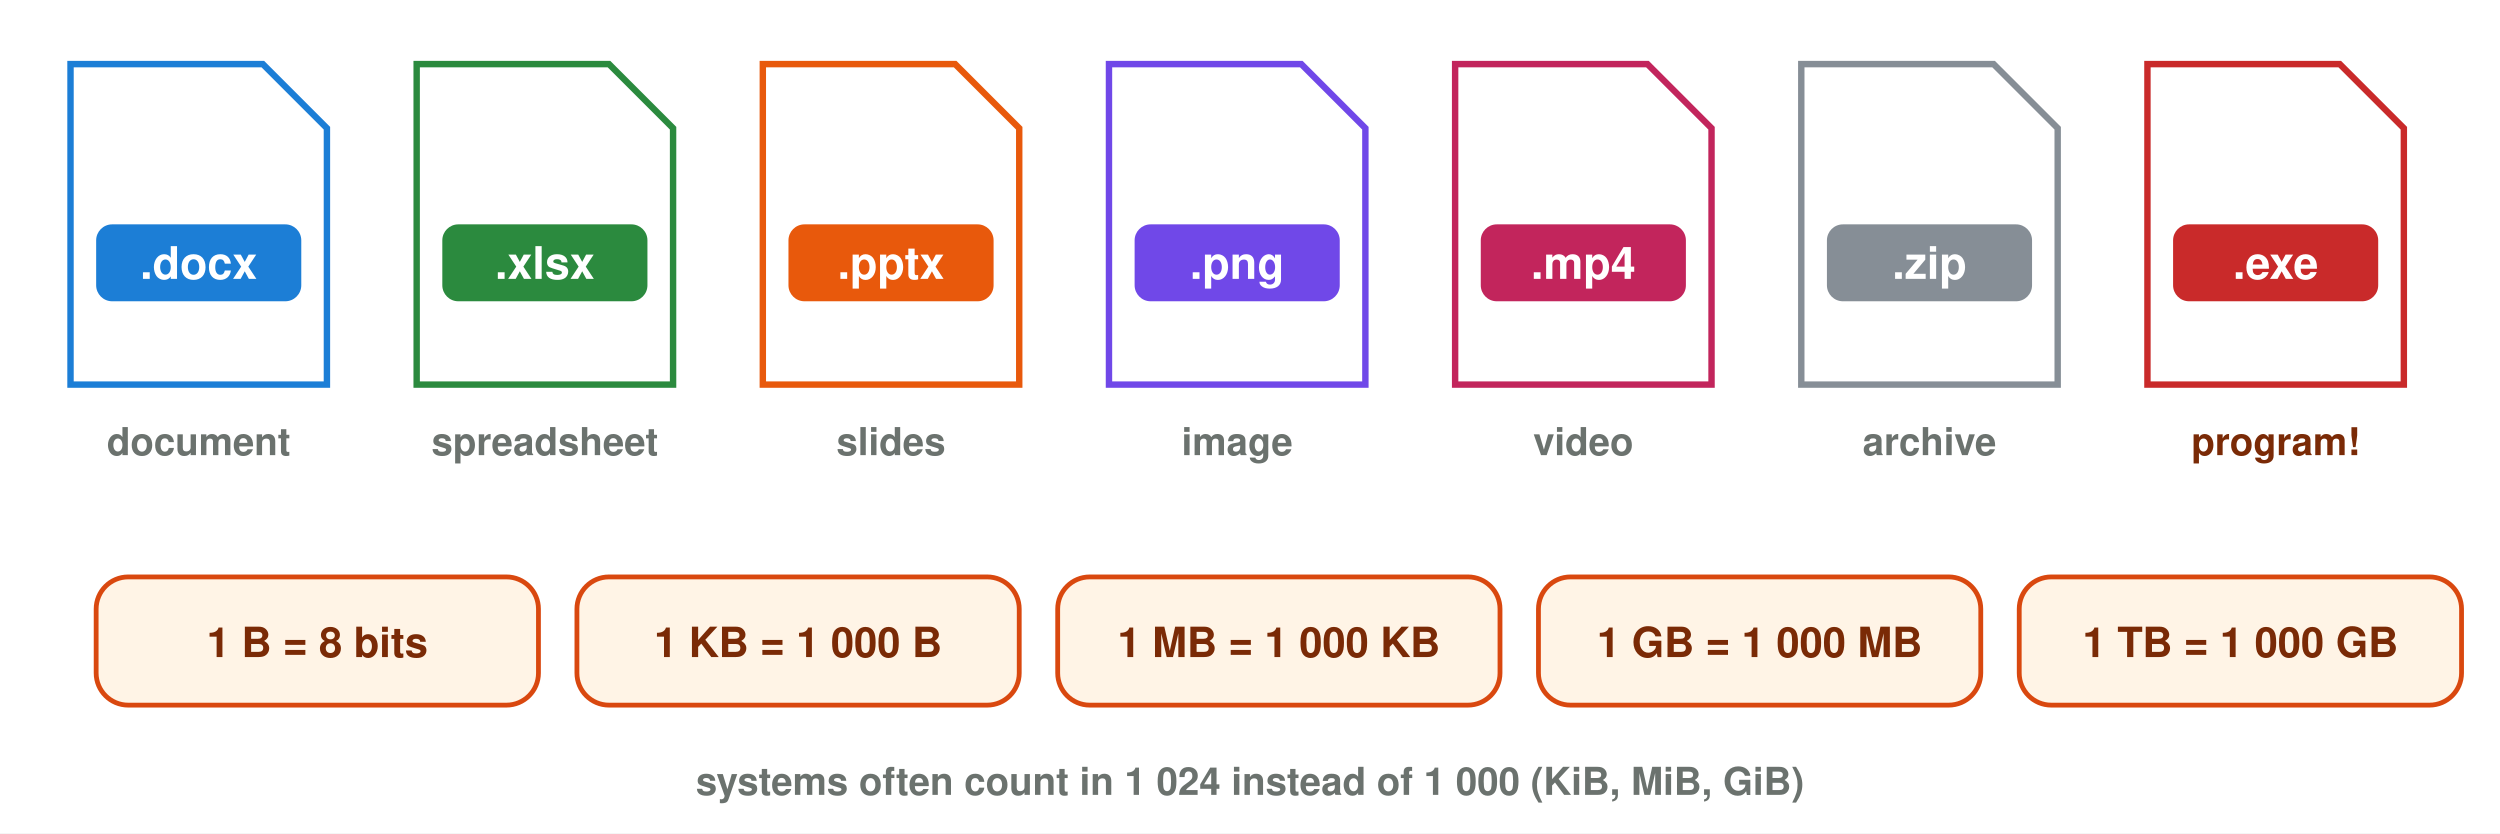
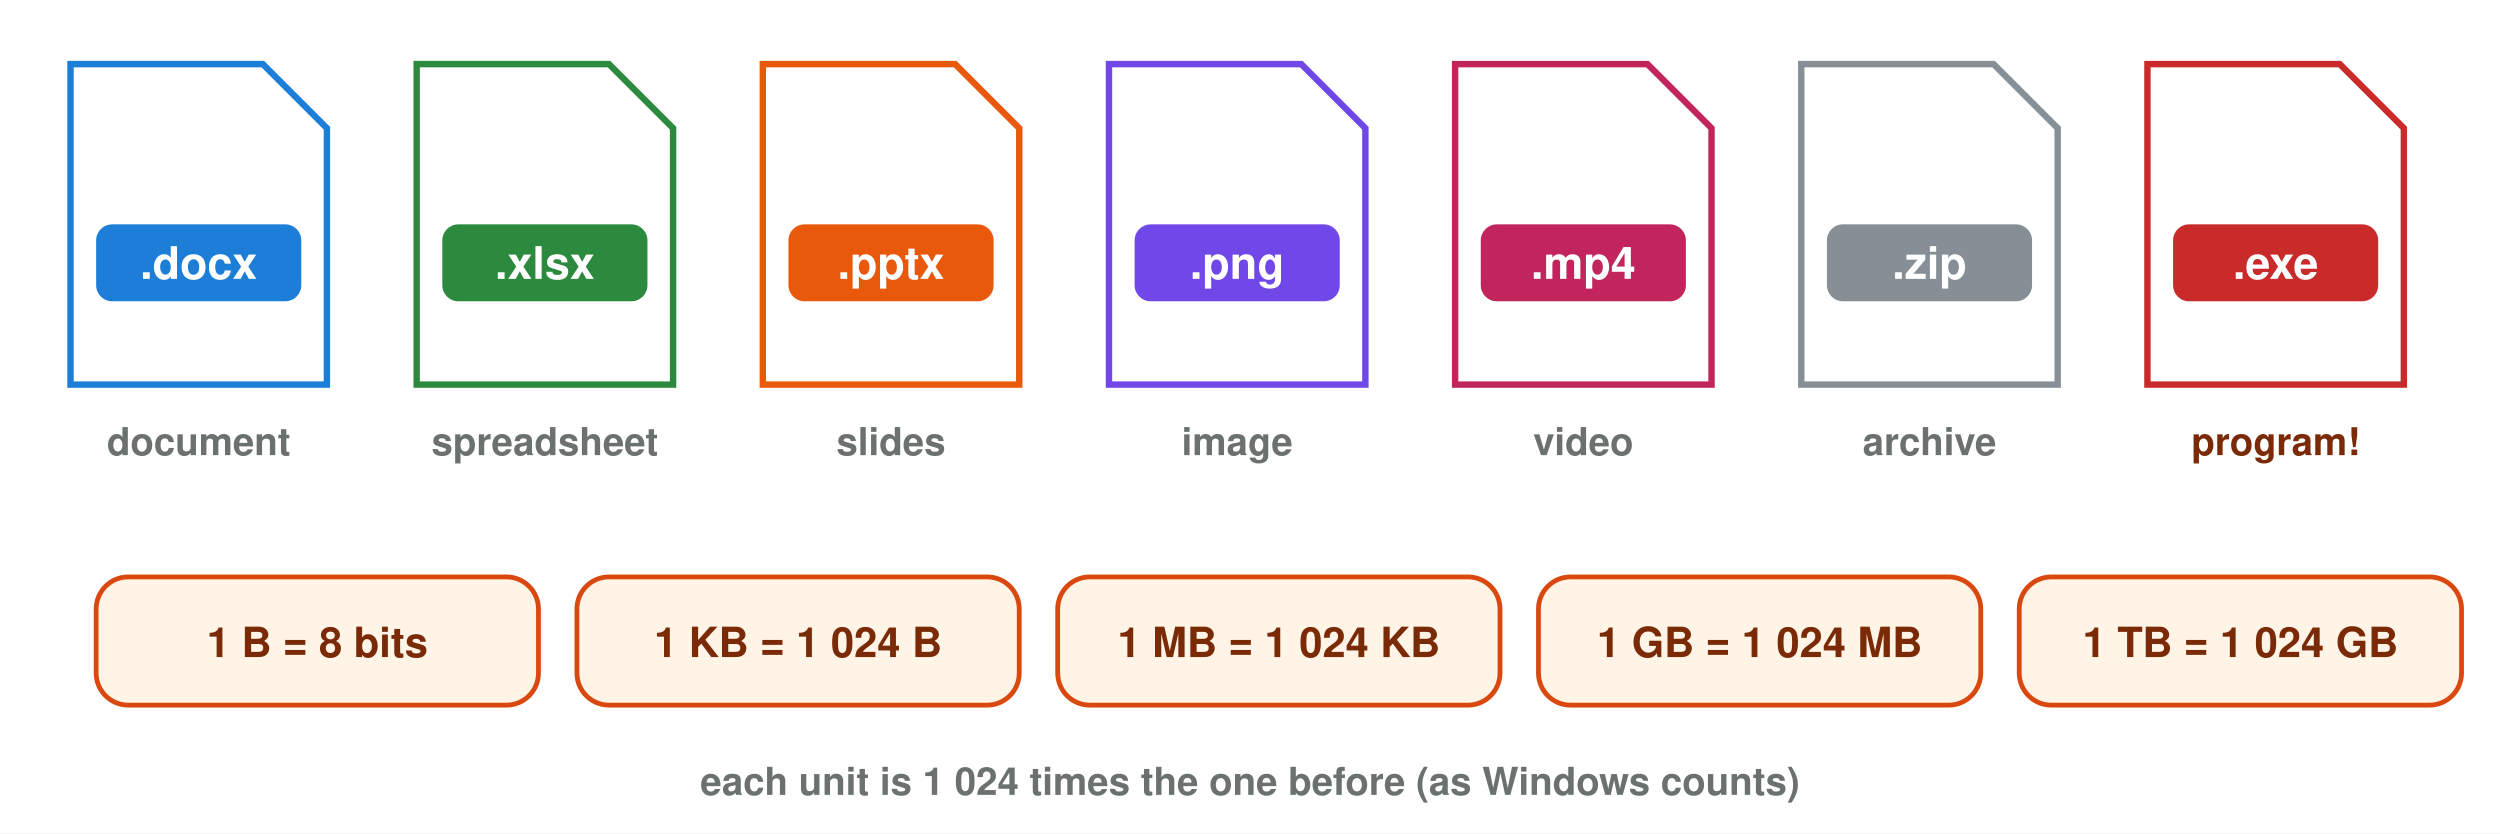
<svg xmlns="http://www.w3.org/2000/svg" width="780" height="260" viewBox="0 0 780 260" font-family="Helvetica, Arial, sans-serif" font-weight="600">
  <rect width="780" height="260" fill="#ffffff" />
  <polygon points="22.0,20.0 82.0,20.0 102.0,40.0 102.0,120.0 22.0,120.0" fill="#ffffff" stroke="#1c7ed6" stroke-width="2" />
  <rect x="30.0" y="70.0" width="64.0" height="24.0" rx="5" fill="#1c7ed6" stroke="none" stroke-width="1.5" />
  <text x="62.0" y="87.0" font-size="14" fill="#ffffff" text-anchor="middle" font-weight="800">.docx</text>
  <text x="62.0" y="142.0" font-size="12" fill="#6b726e" text-anchor="middle" font-weight="600">document</text>
  <polygon points="130.0,20.0 190.0,20.0 210.0,40.0 210.0,120.0 130.0,120.0" fill="#ffffff" stroke="#2b8a3e" stroke-width="2" />
  <rect x="138.0" y="70.0" width="64.0" height="24.0" rx="5" fill="#2b8a3e" stroke="none" stroke-width="1.5" />
  <text x="170.0" y="87.0" font-size="14" fill="#ffffff" text-anchor="middle" font-weight="800">.xlsx</text>
  <text x="170.0" y="142.0" font-size="12" fill="#6b726e" text-anchor="middle" font-weight="600">spreadsheet</text>
  <polygon points="238.0,20.0 298.0,20.0 318.0,40.0 318.0,120.0 238.0,120.0" fill="#ffffff" stroke="#e8590c" stroke-width="2" />
  <rect x="246.0" y="70.0" width="64.0" height="24.0" rx="5" fill="#e8590c" stroke="none" stroke-width="1.5" />
  <text x="278.0" y="87.0" font-size="14" fill="#ffffff" text-anchor="middle" font-weight="800">.pptx</text>
  <text x="278.0" y="142.0" font-size="12" fill="#6b726e" text-anchor="middle" font-weight="600">slides</text>
  <polygon points="346.0,20.0 406.0,20.0 426.0,40.0 426.0,120.0 346.0,120.0" fill="#ffffff" stroke="#7048e8" stroke-width="2" />
  <rect x="354.0" y="70.0" width="64.0" height="24.0" rx="5" fill="#7048e8" stroke="none" stroke-width="1.5" />
  <text x="386.0" y="87.0" font-size="14" fill="#ffffff" text-anchor="middle" font-weight="800">.png</text>
  <text x="386.0" y="142.0" font-size="12" fill="#6b726e" text-anchor="middle" font-weight="600">image</text>
  <polygon points="454.0,20.0 514.0,20.0 534.0,40.0 534.0,120.0 454.0,120.0" fill="#ffffff" stroke="#c2255c" stroke-width="2" />
  <rect x="462.0" y="70.0" width="64.0" height="24.0" rx="5" fill="#c2255c" stroke="none" stroke-width="1.5" />
  <text x="494.0" y="87.0" font-size="14" fill="#ffffff" text-anchor="middle" font-weight="800">.mp4</text>
  <text x="494.0" y="142.0" font-size="12" fill="#6b726e" text-anchor="middle" font-weight="600">video</text>
  <polygon points="562.0,20.0 622.0,20.0 642.0,40.0 642.0,120.0 562.0,120.0" fill="#ffffff" stroke="#868e96" stroke-width="2" />
  <rect x="570.0" y="70.0" width="64.0" height="24.0" rx="5" fill="#868e96" stroke="none" stroke-width="1.5" />
  <text x="602.0" y="87.0" font-size="14" fill="#ffffff" text-anchor="middle" font-weight="800">.zip</text>
  <text x="602.0" y="142.0" font-size="12" fill="#6b726e" text-anchor="middle" font-weight="600">archive</text>
  <polygon points="670.0,20.0 730.0,20.0 750.0,40.0 750.0,120.0 670.0,120.0" fill="#ffffff" stroke="#c92a2a" stroke-width="2" />
  <rect x="678.0" y="70.0" width="64.0" height="24.0" rx="5" fill="#c92a2a" stroke="none" stroke-width="1.5" />
  <text x="710.0" y="87.0" font-size="14" fill="#ffffff" text-anchor="middle" font-weight="800">.exe</text>
  <text x="710.0" y="142.0" font-size="12" fill="#7a2a06" text-anchor="middle" font-weight="800">program!</text>
  <rect x="30.0" y="180.0" width="138.0" height="40.0" rx="10" fill="#fff4e6" stroke="#D9480F" stroke-width="1.5" />
  <text x="99.0" y="205.0" font-size="13" fill="#7a2a06" text-anchor="middle" font-weight="800">1 B = 8 bits</text>
  <rect x="180.0" y="180.0" width="138.0" height="40.0" rx="10" fill="#fff4e6" stroke="#D9480F" stroke-width="1.5" />
-   <text x="249.0" y="205.0" font-size="13" fill="#7a2a06" text-anchor="middle" font-weight="800">1 KB = 1 000 B</text>
+   <text x="249.0" y="205.0" font-size="13" fill="#7a2a06" text-anchor="middle" font-weight="800">1 KB = 1 024 B</text>
  <rect x="330.0" y="180.0" width="138.0" height="40.0" rx="10" fill="#fff4e6" stroke="#D9480F" stroke-width="1.5" />
-   <text x="399.0" y="205.0" font-size="13" fill="#7a2a06" text-anchor="middle" font-weight="800">1 MB = 1 000 KB</text>
+   <text x="399.0" y="205.0" font-size="13" fill="#7a2a06" text-anchor="middle" font-weight="800">1 MB = 1 024 KB</text>
  <rect x="480.0" y="180.0" width="138.0" height="40.0" rx="10" fill="#fff4e6" stroke="#D9480F" stroke-width="1.5" />
-   <text x="549.0" y="205.0" font-size="13" fill="#7a2a06" text-anchor="middle" font-weight="800">1 GB = 1 000 MB</text>
+   <text x="549.0" y="205.0" font-size="13" fill="#7a2a06" text-anchor="middle" font-weight="800">1 GB = 1 024 MB</text>
  <rect x="630.0" y="180.0" width="138.0" height="40.0" rx="10" fill="#fff4e6" stroke="#D9480F" stroke-width="1.5" />
-   <text x="699.0" y="205.0" font-size="13" fill="#7a2a06" text-anchor="middle" font-weight="800">1 TB = 1 000 GB</text>
-   <text x="390.0" y="248.0" font-size="12" fill="#6b726e" text-anchor="middle" font-weight="600">systems often count in 1 024 instead of 1 000 (KiB, MiB, GiB)</text>
+   <text x="699.0" y="205.0" font-size="13" fill="#7a2a06" text-anchor="middle" font-weight="800">1 TB = 1 024 GB</text>
+   <text x="390.0" y="248.0" font-size="12" fill="#6b726e" text-anchor="middle" font-weight="600">each unit is 1 024 times the one before (as Windows counts)</text>
</svg>
